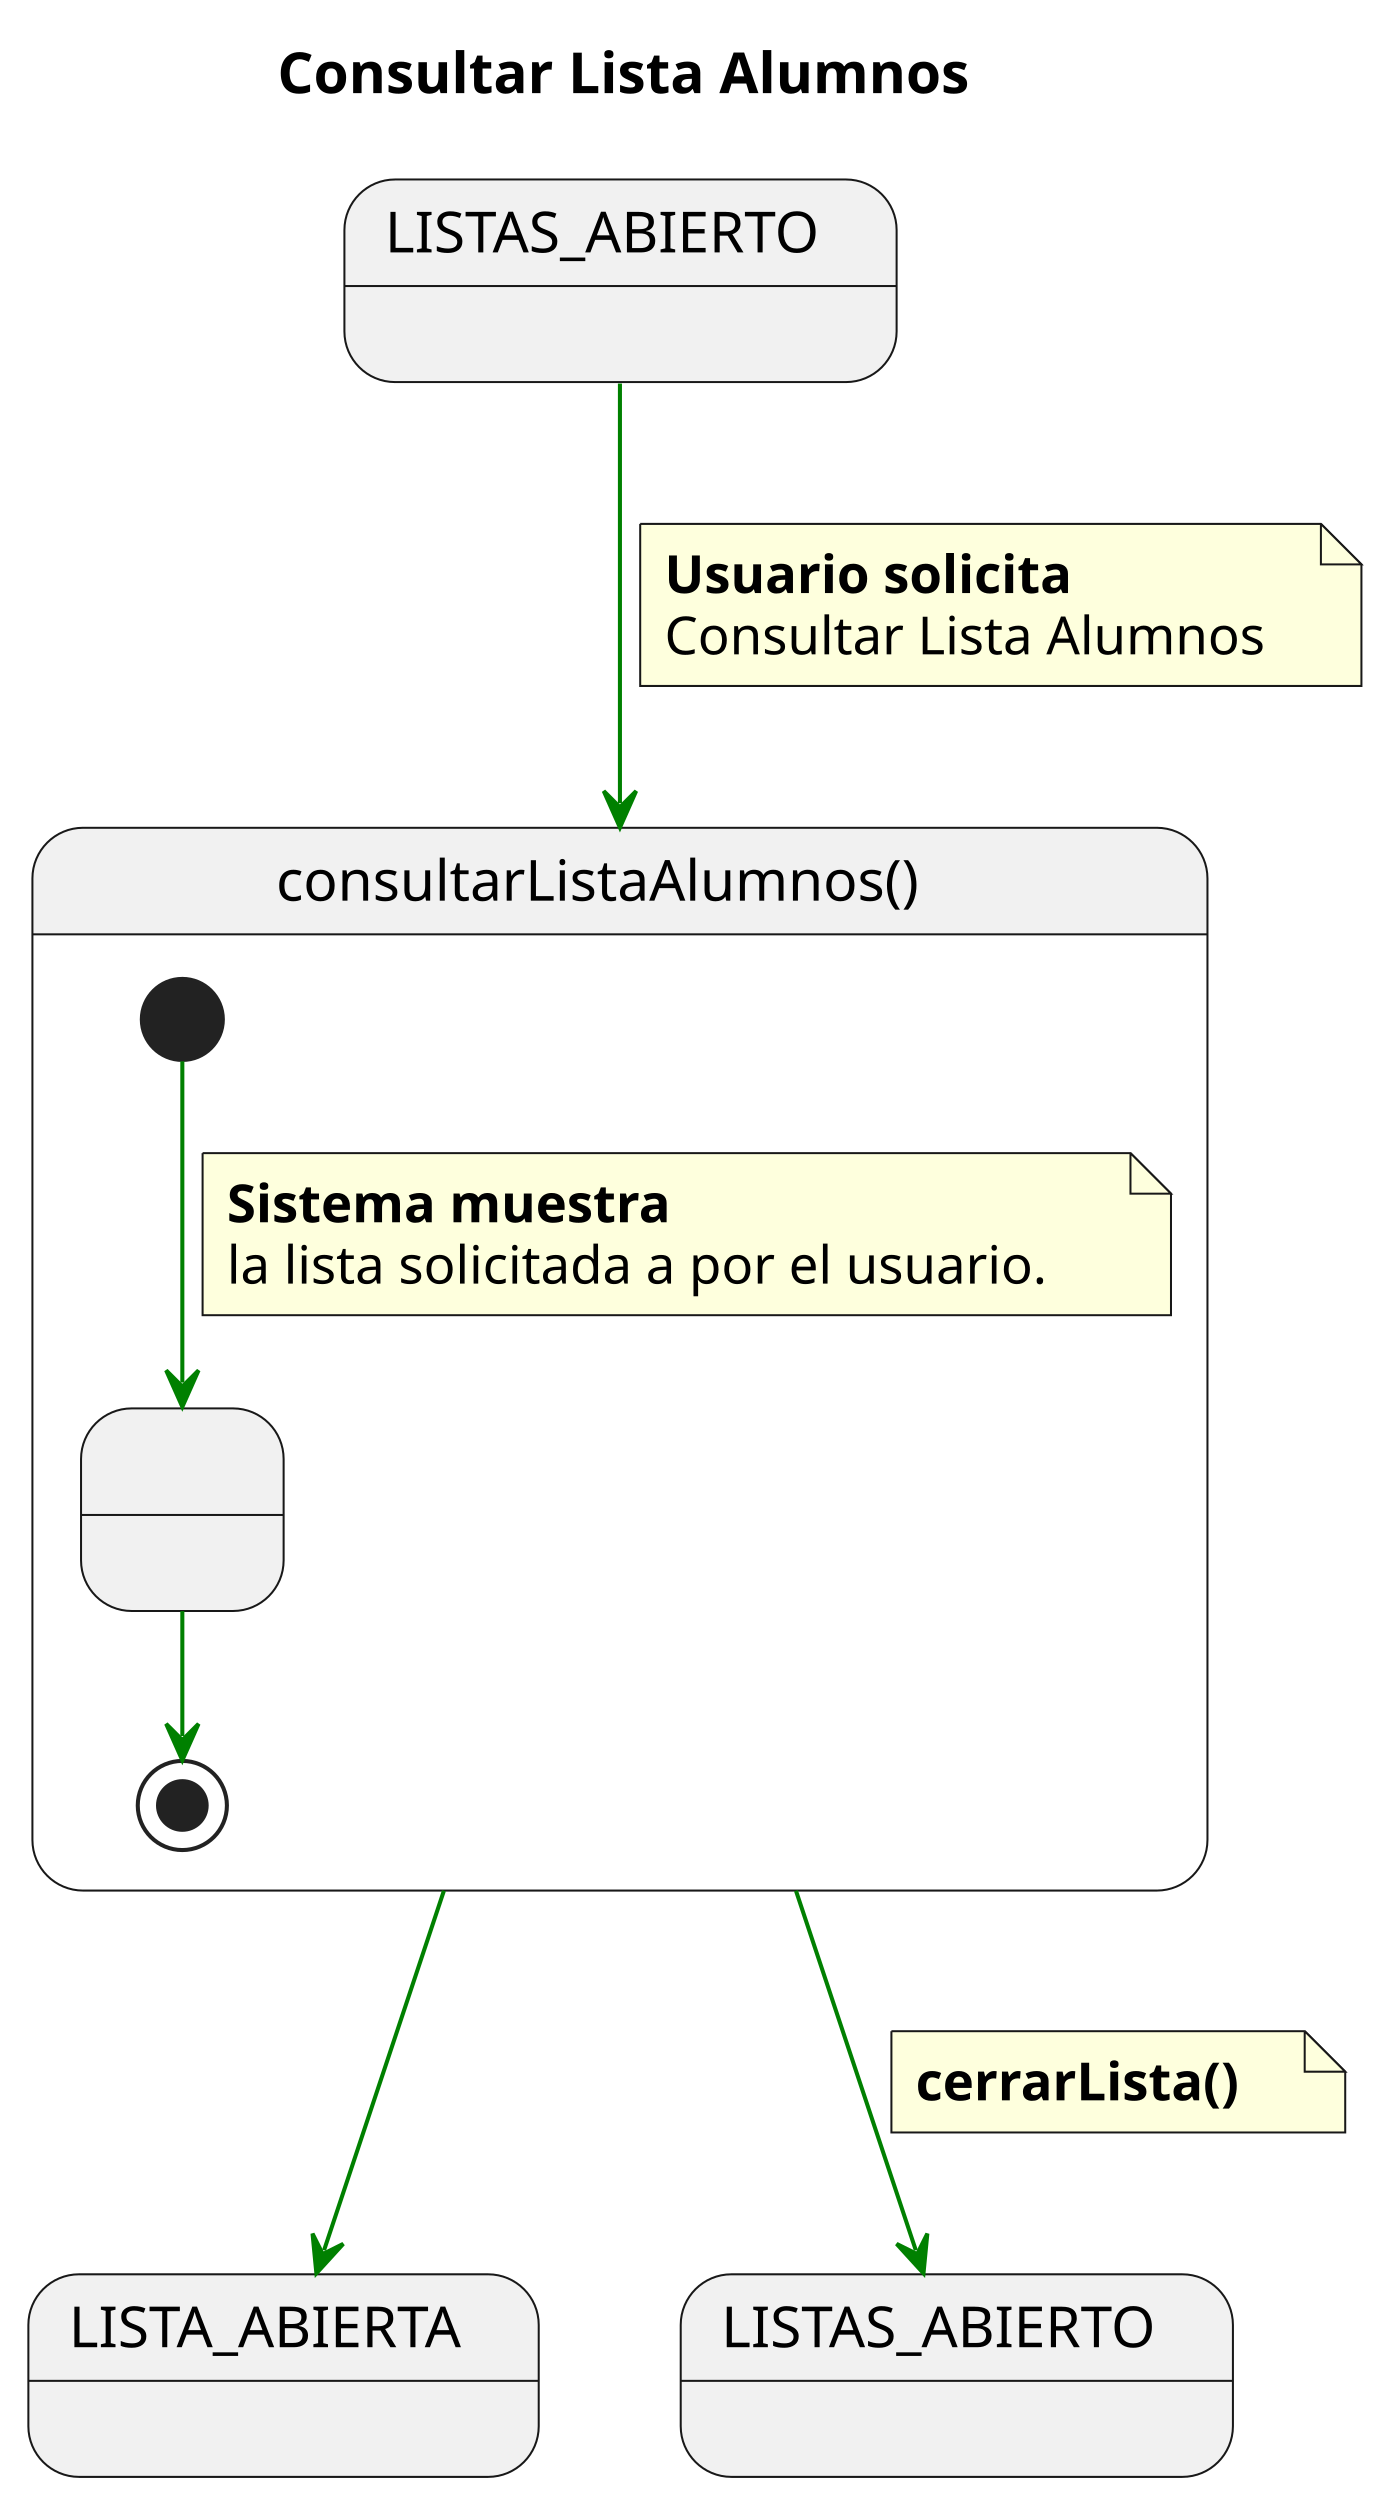
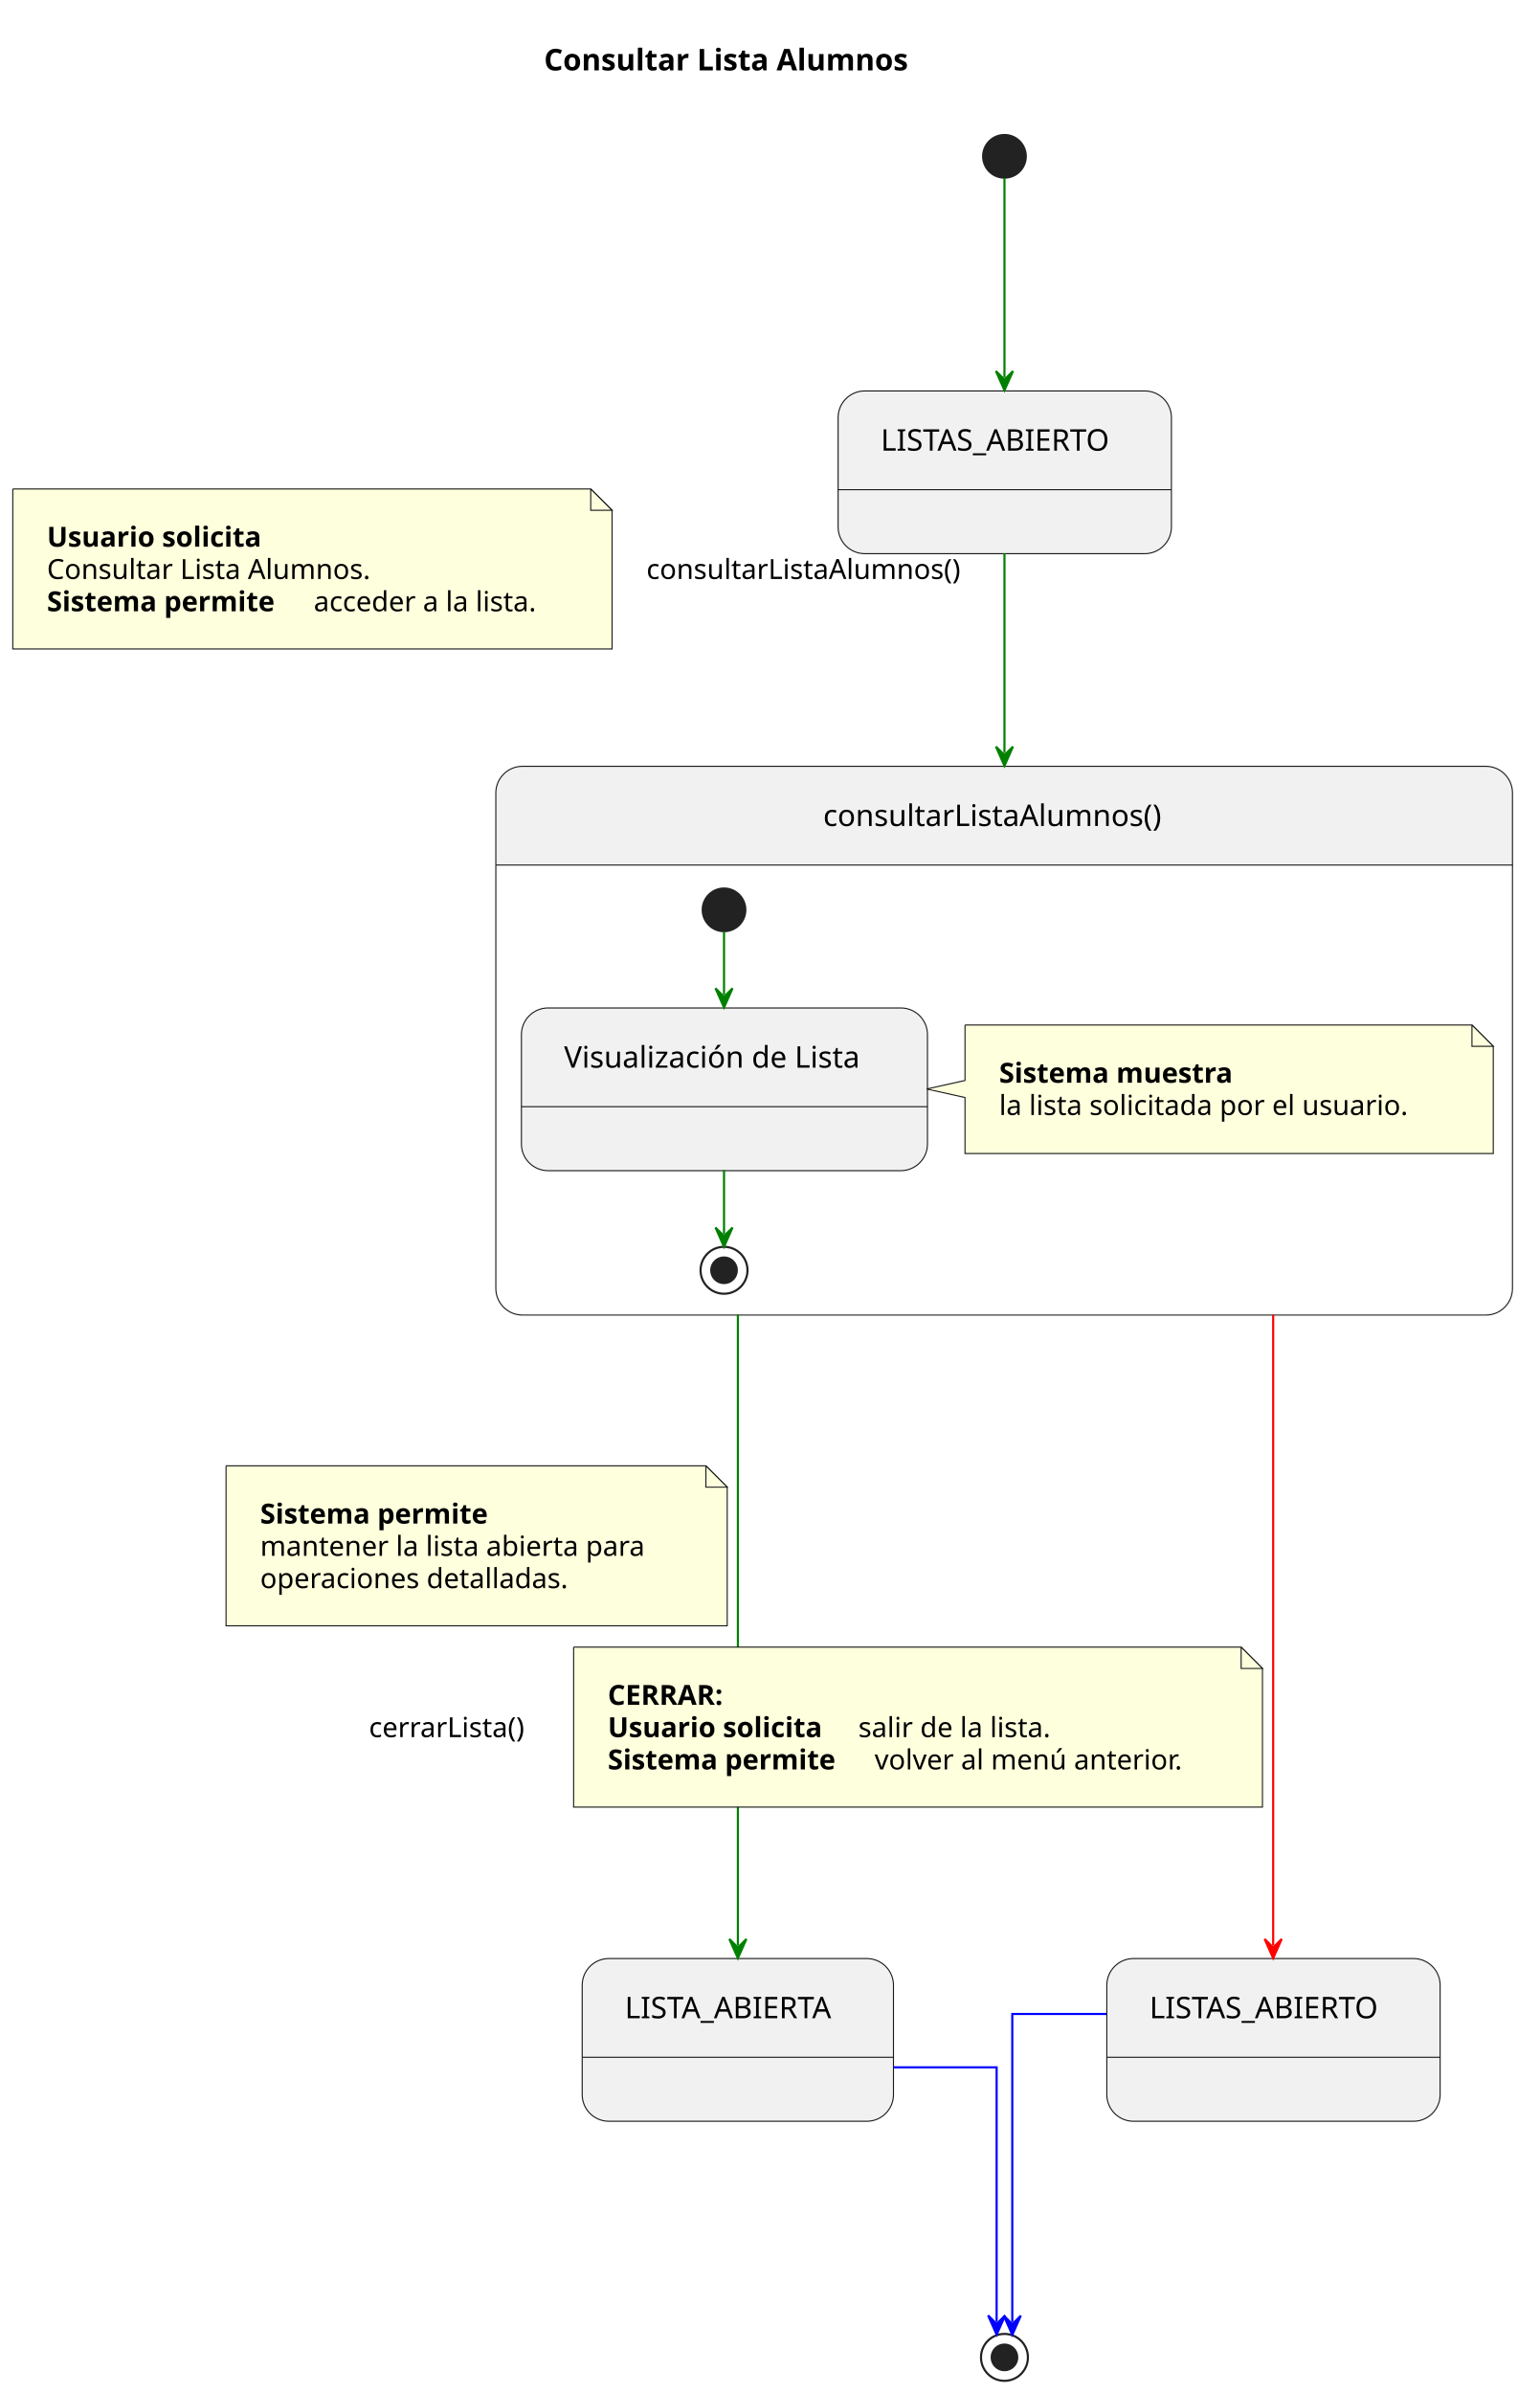
- <svg xmlns="http://www.w3.org/2000/svg" contentStyleType="text/css" data-diagram-type="STATE" height="617px" preserveAspectRatio="none" style="width:343px;height:617px;background:#FFFFFF;" version="1.1" viewBox="0 0 343 617" width="343px" zoomAndPan="magnify">
+ <svg xmlns="http://www.w3.org/2000/svg" contentStyleType="text/css" data-diagram-type="STATE" height="1122px" preserveAspectRatio="none" style="width:722px;height:1122px;background:#FFFFFF;" version="1.1" viewBox="0 0 722 1122" width="722px" zoomAndPan="magnify">
  <defs />
  <g>
    <g class="title" data-source-line="1">
-       <text fill="#000000" font-family="sans-serif" font-size="14" font-weight="bold" lengthAdjust="spacing" textLength="192.049" x="68.476" y="22.995">Consultar Lista Alumnos</text>
+       <text fill="#000000" font-family="sans-serif" font-size="14" font-weight="bold" lengthAdjust="spacing" textLength="192.049" x="255.081" y="32.995">Consultar Lista Alumnos</text>
    </g>
-     <g id="startState">
-       <rect fill="#F1F1F1" height="50" rx="12.5" ry="12.5" style="stroke:#181818;stroke-width:0.5;" width="136.286" x="85" y="44.297" />
-       <line style="stroke:#181818;stroke-width:0.5;" x1="85" x2="221.286" y1="70.594" y2="70.594" />
-       <text fill="#000000" font-family="sans-serif" font-size="14" lengthAdjust="spacing" textLength="116.286" x="95" y="62.292">LISTAS_ABIERTO</text>
+     <g id="LISTAS_ABIERTO_INICIAL">
+       <rect fill="#F1F1F1" height="76.297" rx="12.5" ry="12.5" style="stroke:#181818;stroke-width:0.5;" width="156.286" x="393" y="183.297" />
+       <line style="stroke:#181818;stroke-width:0.5;" x1="393" x2="549.286" y1="229.594" y2="229.594" />
+       <text fill="#000000" font-family="sans-serif" font-size="14" lengthAdjust="spacing" textLength="116.286" x="413" y="211.292">LISTAS_ABIERTO</text>
    </g>
-     <g id="endState1">
-       <rect fill="#F1F1F1" height="50" rx="12.5" ry="12.5" style="stroke:#181818;stroke-width:0.5;" width="125.957" x="7" y="561.297" />
-       <line style="stroke:#181818;stroke-width:0.5;" x1="7" x2="132.957" y1="587.594" y2="587.594" />
-       <text fill="#000000" font-family="sans-serif" font-size="14" lengthAdjust="spacing" textLength="105.957" x="17" y="579.292">LISTA_ABIERTA</text>
+     <path d="M245,359.297 L696.711,359.297 A12.5,12.5 0 0 1 709.211,371.797 L709.211,405.594 L232.5,405.594 L232.5,371.797 A12.5,12.5 0 0 1 245,359.297" fill="#F1F1F1" />
+     <rect fill="none" height="257.297" rx="12.5" ry="12.5" style="stroke:#181818;stroke-width:0.5;" width="476.711" x="232.5" y="359.297" />
+     <line style="stroke:#181818;stroke-width:0.5;" x1="232.5" x2="709.211" y1="405.594" y2="405.594" />
+     <text fill="#000000" font-family="sans-serif" font-size="14" lengthAdjust="spacing" textLength="169.702" x="386.005" y="387.292">consultarListaAlumnos()</text>
+     <g id="CONSULTAR_LISTA_COMP.MostrarLista">
+       <rect fill="#F1F1F1" height="76.297" rx="12.5" ry="12.5" style="stroke:#181818;stroke-width:0.5;" width="190.398" x="244.5" y="472.594" />
+       <line style="stroke:#181818;stroke-width:0.5;" x1="244.5" x2="434.897" y1="518.891" y2="518.891" />
+       <text fill="#000000" font-family="sans-serif" font-size="14" lengthAdjust="spacing" textLength="150.398" x="264.5" y="500.589">Visualización de Lista</text>
    </g>
-     <g id="endState2">
-       <rect fill="#F1F1F1" height="50" rx="12.5" ry="12.5" style="stroke:#181818;stroke-width:0.5;" width="136.286" x="168" y="561.297" />
-       <line style="stroke:#181818;stroke-width:0.5;" x1="168" x2="304.286" y1="587.594" y2="587.594" />
-       <text fill="#000000" font-family="sans-serif" font-size="14" lengthAdjust="spacing" textLength="116.286" x="178" y="579.292">LISTAS_ABIERTO</text>
+     <ellipse cx="339.5" cy="426.594" fill="#222222" rx="10" ry="10" style="stroke:#222222;stroke-width:1;" />
+     <ellipse cx="339.5" cy="595.594" fill="none" rx="11" ry="11" style="stroke:#222222;stroke-width:1;" />
+     <ellipse cx="339.5" cy="595.594" fill="#222222" rx="6" ry="6" style="stroke:#222222;stroke-width:1;" />
+     <g class="entity" data-entity="GMN2" data-source-line="35" data-uid="ent0003" id="entity_GMN2">
+       <path d="M452.5,480.594 L452.5,506.594 L434.53,510.594 L452.5,514.594 L452.5,540.859 A0,0 0 0 0 452.5,540.859 L700.211,540.859 A0,0 0 0 0 700.211,540.859 L700.211,490.594 L690.211,480.594 L452.5,480.594 A0,0 0 0 0 452.5,480.594" fill="#FEFFDD" style="stroke:#181818;stroke-width:0.5;" />
+       <path d="M690.211,480.594 L690.211,490.594 L700.211,490.594 L690.211,480.594" fill="#FEFFDD" style="stroke:#181818;stroke-width:0.5;" />
+       <text fill="#000000" font-family="sans-serif" font-size="13" font-weight="bold" lengthAdjust="spacing" textLength="124.186" x="468.5" y="507.661">Sistema muestra</text>
+       <text fill="#000000" font-family="sans-serif" font-size="13" lengthAdjust="spacing" textLength="206.711" x="468.5" y="522.793">la lista solicitada por el usuario.</text>
    </g>
-     <path d="M20.5,204.297 L285.5,204.297 A12.5,12.5 0 0 1 298,216.797 L298,230.594 L8,230.594 L8,216.797 A12.5,12.5 0 0 1 20.5,204.297" fill="#F1F1F1" />
-     <rect fill="none" height="262.297" rx="12.5" ry="12.5" style="stroke:#181818;stroke-width:0.5;" width="290" x="8" y="204.297" />
-     <line style="stroke:#181818;stroke-width:0.5;" x1="8" x2="298" y1="230.594" y2="230.594" />
-     <text fill="#000000" font-family="sans-serif" font-size="14" lengthAdjust="spacing" textLength="169.702" x="68.149" y="222.292">consultarListaAlumnos()</text>
-     <g id="abrirLista.MostrarLista">
-       <rect fill="#F1F1F1" height="50" rx="12.5" ry="12.5" style="stroke:#181818;stroke-width:0.5;" width="50" x="20" y="347.594" />
-       <line style="stroke:#181818;stroke-width:0.5;" x1="20" x2="70" y1="373.891" y2="373.891" />
-       <text fill="#000000" font-family="sans-serif" font-size="14" lengthAdjust="spacing" textLength="4.45" x="42.775" y="365.589"> </text>
+     <g class="link" data-entity-1=".start.CONSULTAR_LISTA_COMP" data-entity-2="MostrarLista" data-source-line="31" data-uid="lnk6" id="link_.start.CONSULTAR_LISTA_COMP_MostrarLista">
+       <path d="M339.5,436.894 C339.5,445.834 339.5,453.344 339.5,466.374" fill="none" id="*start*CONSULTAR_LISTA_COMP-to-MostrarLista" style="stroke:#008000;stroke-width:1;" />
+       <polygon fill="#008000" points="339.5,472.374,343.5,463.374,339.5,467.374,335.5,463.374,339.5,472.374" style="stroke:#008000;stroke-width:1;" />
    </g>
-     <ellipse cx="45" cy="251.594" fill="#222222" rx="10" ry="10" style="stroke:#222222;stroke-width:1;" />
-     <ellipse cx="45" cy="445.594" fill="none" rx="11" ry="11" style="stroke:#222222;stroke-width:1;" />
-     <ellipse cx="45" cy="445.594" fill="#222222" rx="6" ry="6" style="stroke:#222222;stroke-width:1;" />
-     <g class="link" data-entity-1=".start.abrirLista" data-entity-2="MostrarLista" data-source-line="19" data-uid="lnk4" id="link_.start.abrirLista_MostrarLista">
-       <path d="M45,261.934 C45,280.124 45,314.834 45,341.204" fill="none" id="*start*abrirLista-to-MostrarLista" style="stroke:#008000;stroke-width:1;" />
-       <polygon fill="#008000" points="45,347.204,49,338.204,45,342.204,41,338.204,45,347.204" style="stroke:#008000;stroke-width:1;" />
-       <path d="M50,284.594 L50,324.594 L289,324.594 L289,294.594 L279,284.594 L50,284.594" fill="#FEFFDD" style="stroke:#181818;stroke-width:0.5;" />
-       <path d="M279,284.594 L279,294.594 L289,294.594 L279,284.594" fill="#FEFFDD" style="stroke:#181818;stroke-width:0.5;" />
-       <text fill="#000000" font-family="sans-serif" font-size="13" font-weight="bold" lengthAdjust="spacing" textLength="124.186" x="56" y="301.661">Sistema muestra</text>
-       <text fill="#000000" font-family="sans-serif" font-size="13" lengthAdjust="spacing" textLength="218.81" x="56" y="316.793">la lista solicitada a por el usuario.</text>
+     <g class="link" data-entity-1="MostrarLista" data-entity-2=".end.CONSULTAR_LISTA_COMP" data-source-line="40" data-uid="lnk8" id="link_MostrarLista_.end.CONSULTAR_LISTA_COMP">
+       <path d="M339.5,548.614 C339.5,561.704 339.5,569.354 339.5,578.554" fill="none" id="MostrarLista-to-*end*CONSULTAR_LISTA_COMP" style="stroke:#008000;stroke-width:1;" />
+       <polygon fill="#008000" points="339.5,584.554,343.5,575.554,339.5,579.554,335.5,575.554,339.5,584.554" style="stroke:#008000;stroke-width:1;" />
    </g>
-     <g class="link" data-entity-1="MostrarLista" data-entity-2=".end.abrirLista" data-source-line="26" data-uid="lnk6" id="link_MostrarLista_.end.abrirLista">
-       <path d="M45,397.634 C45,410.184 45,418.874 45,428.444" fill="none" id="MostrarLista-to-*end*abrirLista" style="stroke:#008000;stroke-width:1;" />
-       <polygon fill="#008000" points="45,434.444,49,425.444,45,429.444,41,425.444,45,434.444" style="stroke:#008000;stroke-width:1;" />
+     <g id="LISTA_ABIERTA_FINAL">
+       <rect fill="#F1F1F1" height="76.297" rx="12.5" ry="12.5" style="stroke:#181818;stroke-width:0.5;" width="145.957" x="273" y="918.297" />
+       <line style="stroke:#181818;stroke-width:0.5;" x1="273" x2="418.957" y1="964.594" y2="964.594" />
+       <text fill="#000000" font-family="sans-serif" font-size="14" lengthAdjust="spacing" textLength="105.957" x="293" y="946.292">LISTA_ABIERTA</text>
    </g>
-     <g class="link" data-entity-1="startState" data-entity-2="abrirLista" data-source-line="9" data-uid="lnk2" id="link_startState_abrirLista">
-       <path d="M153,94.657 C153,120.187 153,156.337 153,198.227" fill="none" id="startState-to-abrirLista" style="stroke:#008000;stroke-width:1;" />
-       <polygon fill="#008000" points="153,204.227,157,195.227,153,199.227,149,195.227,153,204.227" style="stroke:#008000;stroke-width:1;" />
-       <path d="M158,129.297 L158,169.297 L336,169.297 L336,139.297 L326,129.297 L158,129.297" fill="#FEFFDD" style="stroke:#181818;stroke-width:0.5;" />
-       <path d="M326,129.297 L326,139.297 L336,139.297 L326,129.297" fill="#FEFFDD" style="stroke:#181818;stroke-width:0.5;" />
-       <text fill="#000000" font-family="sans-serif" font-size="13" font-weight="bold" lengthAdjust="spacing" textLength="113.376" x="164" y="146.364">Usuario solicita</text>
-       <text fill="#000000" font-family="sans-serif" font-size="13" lengthAdjust="spacing" textLength="157.631" x="164" y="161.497">Consultar Lista Alumnos</text>
+     <g id="LISTAS_ABIERTO_RETORNO">
+       <rect fill="#F1F1F1" height="76.297" rx="12.5" ry="12.5" style="stroke:#181818;stroke-width:0.5;" width="156.286" x="519" y="918.297" />
+       <line style="stroke:#181818;stroke-width:0.5;" x1="519" x2="675.286" y1="964.594" y2="964.594" />
+       <text fill="#000000" font-family="sans-serif" font-size="14" lengthAdjust="spacing" textLength="116.286" x="539" y="946.292">LISTAS_ABIERTO</text>
    </g>
-     <g class="link" data-entity-1="abrirLista" data-entity-2="endState1" data-source-line="29" data-uid="lnk7" id="link_abrirLista_endState1">
-       <path d="M109.56,466.627 C97.47,502.877 87.507,532.764 79.977,555.365" fill="none" id="abrirLista-to-endState1" style="stroke:#008000;stroke-width:1;" />
-       <polygon fill="#008000" points="78.08,561.057,84.72,553.783,79.66,556.313,77.13,551.254,78.08,561.057" style="stroke:#008000;stroke-width:1;" />
+     <ellipse cx="471" cy="73.297" fill="#222222" rx="10" ry="10" style="stroke:#222222;stroke-width:1;" />
+     <ellipse cx="471" cy="1105.297" fill="none" rx="11" ry="11" style="stroke:#222222;stroke-width:1;" />
+     <ellipse cx="471" cy="1105.297" fill="#222222" rx="6" ry="6" style="stroke:#222222;stroke-width:1;" />
+     <g class="link" data-entity-1=".start." data-entity-2="LISTAS_ABIERTO_INICIAL" data-source-line="16" data-uid="lnk3" id="link_.start._LISTAS_ABIERTO_INICIAL">
+       <path d="M471,83.467 C471,103.647 471,143.677 471,176.997" fill="none" id="*start*-to-LISTAS_ABIERTO_INICIAL" style="stroke:#008000;stroke-width:1;" />
+       <polygon fill="#008000" points="471,182.997,475,173.997,471,177.997,467,173.997,471,182.997" style="stroke:#008000;stroke-width:1;" />
    </g>
-     <g class="link" data-entity-1="abrirLista" data-entity-2="endState2" data-source-line="32" data-uid="lnk8" id="link_abrirLista_endState2">
-       <path d="M196.44,466.627 C208.53,502.877 218.493,532.764 226.023,555.365" fill="none" id="abrirLista-to-endState2" style="stroke:#008000;stroke-width:1;" />
-       <polygon fill="#008000" points="227.92,561.057,228.87,551.254,226.339,556.313,221.28,553.783,227.92,561.057" style="stroke:#008000;stroke-width:1;" />
-       <path d="M220,501.297 L220,526.297 L332,526.297 L332,511.297 L322,501.297 L220,501.297" fill="#FEFFDD" style="stroke:#181818;stroke-width:0.5;" />
-       <path d="M322,501.297 L322,511.297 L332,511.297 L322,501.297" fill="#FEFFDD" style="stroke:#181818;stroke-width:0.5;" />
-       <text fill="#000000" font-family="sans-serif" font-size="13" font-weight="bold" lengthAdjust="spacing" textLength="91.876" x="226" y="518.364">cerrarLista()</text>
+     <g class="link" data-entity-1="LISTAS_ABIERTO_INICIAL" data-entity-2="CONSULTAR_LISTA_COMP" data-source-line="19" data-uid="lnk4" id="link_LISTAS_ABIERTO_INICIAL_CONSULTAR_LISTA_COMP">
+       <path d="M471,259.477 C471,285.887 471,316.697 471,353.057" fill="none" id="LISTAS_ABIERTO_INICIAL-to-CONSULTAR_LISTA_COMP" style="stroke:#008000;stroke-width:1;" />
+       <polygon fill="#008000" points="471,359.057,475,350.057,471,354.057,467,350.057,471,359.057" style="stroke:#008000;stroke-width:1;" />
+       <path d="M6,229.267 L6,304.267 L287,304.267 L287,239.267 L277,229.267 L6,229.267" fill="#FEFFDD" style="stroke:#181818;stroke-width:0.5;" />
+       <path d="M277,229.267 L277,239.267 L287,239.267 L277,229.267" fill="#FEFFDD" style="stroke:#181818;stroke-width:0.5;" />
+       <text fill="#000000" font-family="sans-serif" font-size="13" font-weight="bold" lengthAdjust="spacing" textLength="113.376" x="22" y="256.334">Usuario solicita</text>
+       <text fill="#000000" font-family="sans-serif" font-size="13" lengthAdjust="spacing" textLength="161.764" x="22" y="271.467">Consultar Lista Alumnos.</text>
+       <text fill="#000000" font-family="sans-serif" font-size="13" font-weight="bold" lengthAdjust="spacing" textLength="120.999" x="22" y="286.599">Sistema permite</text>
+       <text fill="#000000" font-family="sans-serif" font-size="13" lengthAdjust="spacing" textLength="114.988" x="147.131" y="286.599">acceder a la lista.</text>
+       <text fill="#000000" font-family="sans-serif" font-size="13" lengthAdjust="spacing" textLength="157.581" x="303.119" y="271.467">consultarListaAlumnos()</text>
+     </g>
+     <g class="link" data-entity-1="CONSULTAR_LISTA_COMP" data-entity-2="LISTA_ABIERTA_FINAL" data-source-line="44" data-uid="lnk9" id="link_CONSULTAR_LISTA_COMP_LISTA_ABIERTA_FINAL">
+       <path d="M346,616.437 C346,718.017 346,847.117 346,912.137" fill="none" id="CONSULTAR_LISTA_COMP-to-LISTA_ABIERTA_FINAL" style="stroke:#008000;stroke-width:1;" />
+       <polygon fill="#008000" points="346,918.137,350,909.137,346,913.137,342,909.137,346,918.137" style="stroke:#008000;stroke-width:1;" />
+       <path d="M106,687.287 L106,762.287 L341,762.287 L341,697.287 L331,687.287 L106,687.287" fill="#FEFFDD" style="stroke:#181818;stroke-width:0.5;" />
+       <path d="M331,687.287 L331,697.287 L341,697.287 L331,687.287" fill="#FEFFDD" style="stroke:#181818;stroke-width:0.5;" />
+       <text fill="#000000" font-family="sans-serif" font-size="13" font-weight="bold" lengthAdjust="spacing" textLength="120.999" x="122" y="714.354">Sistema permite</text>
+       <text fill="#000000" font-family="sans-serif" font-size="13" lengthAdjust="spacing" textLength="194.48" x="122" y="729.487">mantener la lista abierta para</text>
+       <text fill="#000000" font-family="sans-serif" font-size="13" lengthAdjust="spacing" textLength="154.997" x="122" y="744.619">operaciones detalladas.</text>
+     </g>
+     <g class="link" data-entity-1="CONSULTAR_LISTA_COMP" data-entity-2="LISTAS_ABIERTO_RETORNO" data-source-line="53" data-uid="lnk10" id="link_CONSULTAR_LISTA_COMP_LISTAS_ABIERTO_RETORNO">
+       <path d="M597,616.437 C597,718.017 597,847.117 597,912.137" fill="none" id="CONSULTAR_LISTA_COMP-to-LISTAS_ABIERTO_RETORNO" style="stroke:#FF0000;stroke-width:1;" />
+       <polygon fill="#FF0000" points="597,918.137,601,909.137,597,913.137,593,909.137,597,918.137" style="stroke:#FF0000;stroke-width:1;" />
+       <text fill="#000000" font-family="sans-serif" font-size="13" lengthAdjust="spacing" textLength="79.981" x="173" y="814.487">cerrarLista()</text>
+       <path d="M268.981,772.287 L268.981,847.287 L591.981,847.287 L591.981,782.287 L581.981,772.287 L268.981,772.287" fill="#FEFFDD" style="stroke:#181818;stroke-width:0.5;" />
+       <path d="M581.981,772.287 L581.981,782.287 L591.981,782.287 L581.981,772.287" fill="#FEFFDD" style="stroke:#181818;stroke-width:0.5;" />
+       <text fill="#000000" font-family="sans-serif" font-size="13" font-weight="bold" lengthAdjust="spacing" textLength="63.711" x="284.981" y="799.354">CERRAR:</text>
+       <text fill="#000000" font-family="sans-serif" font-size="13" font-weight="bold" lengthAdjust="spacing" textLength="113.376" x="284.981" y="814.487">Usuario solicita</text>
+       <text fill="#000000" font-family="sans-serif" font-size="13" lengthAdjust="spacing" textLength="98.725" x="402.488" y="814.487">salir de la lista.</text>
+       <text fill="#000000" font-family="sans-serif" font-size="13" font-weight="bold" lengthAdjust="spacing" textLength="120.999" x="284.981" y="829.619">Sistema permite</text>
+       <text fill="#000000" font-family="sans-serif" font-size="13" lengthAdjust="spacing" textLength="157.098" x="410.112" y="829.619">volver al menú anterior.</text>
+     </g>
+     <g class="link" data-entity-1="LISTA_ABIERTA_FINAL" data-entity-2=".end." data-source-line="61" data-uid="lnk12" id="link_LISTA_ABIERTA_FINAL_.end.">
+       <path d="M419.03,969.297 C444.73,969.297 467.33,969.297 467.33,969.297 C467.33,969.297 467.33,1056.567 467.33,1088.627" fill="none" id="LISTA_ABIERTA_FINAL-to-*end*" style="stroke:#0000FF;stroke-width:1;" />
+       <polygon fill="#0000FF" points="467.33,1094.627,471.33,1085.627,467.33,1089.627,463.33,1085.627,467.33,1094.627" style="stroke:#0000FF;stroke-width:1;" />
+     </g>
+     <g class="link" data-entity-1="LISTAS_ABIERTO_RETORNO" data-entity-2=".end." data-source-line="62" data-uid="lnk13" id="link_LISTAS_ABIERTO_RETORNO_.end.">
+       <path d="M518.83,944.297 C494.86,944.297 474.67,944.297 474.67,944.297 C474.67,944.297 474.67,1052.917 474.67,1088.737" fill="none" id="LISTAS_ABIERTO_RETORNO-to-*end*" style="stroke:#0000FF;stroke-width:1;" />
+       <polygon fill="#0000FF" points="474.67,1094.737,478.67,1085.737,474.67,1089.737,470.67,1085.737,474.67,1094.737" style="stroke:#0000FF;stroke-width:1;" />
    </g>
  </g>
</svg>
